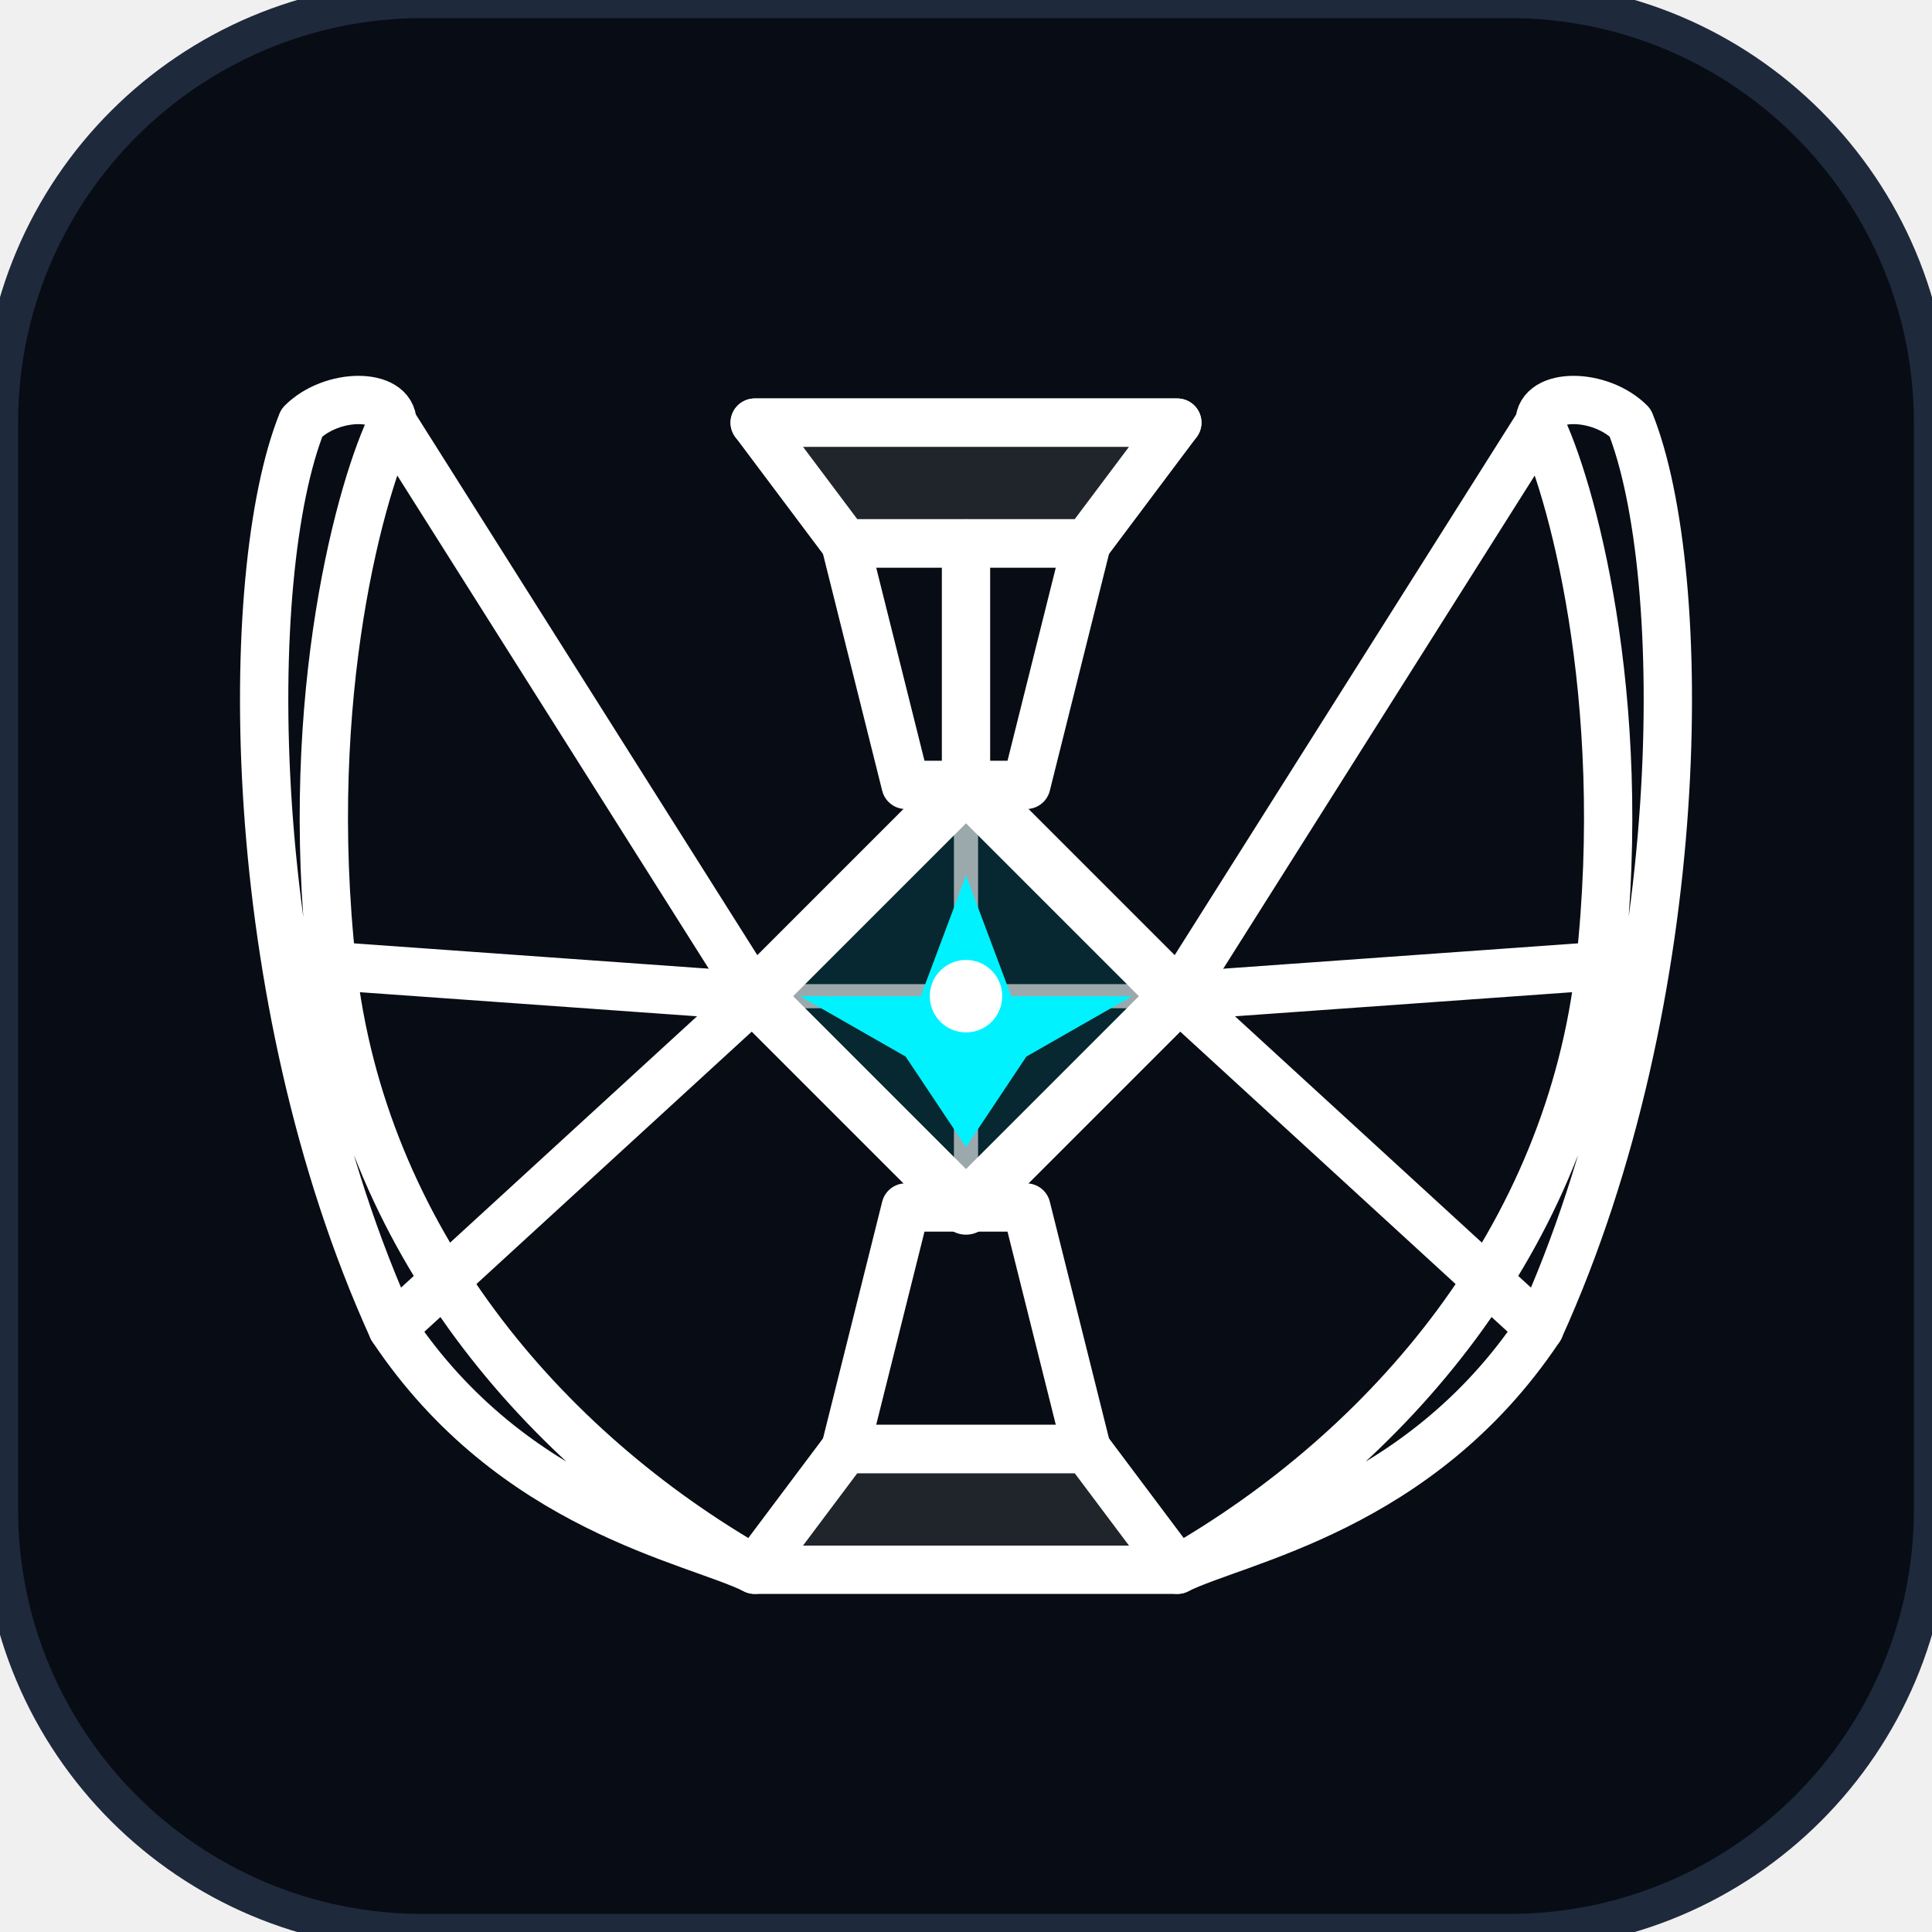
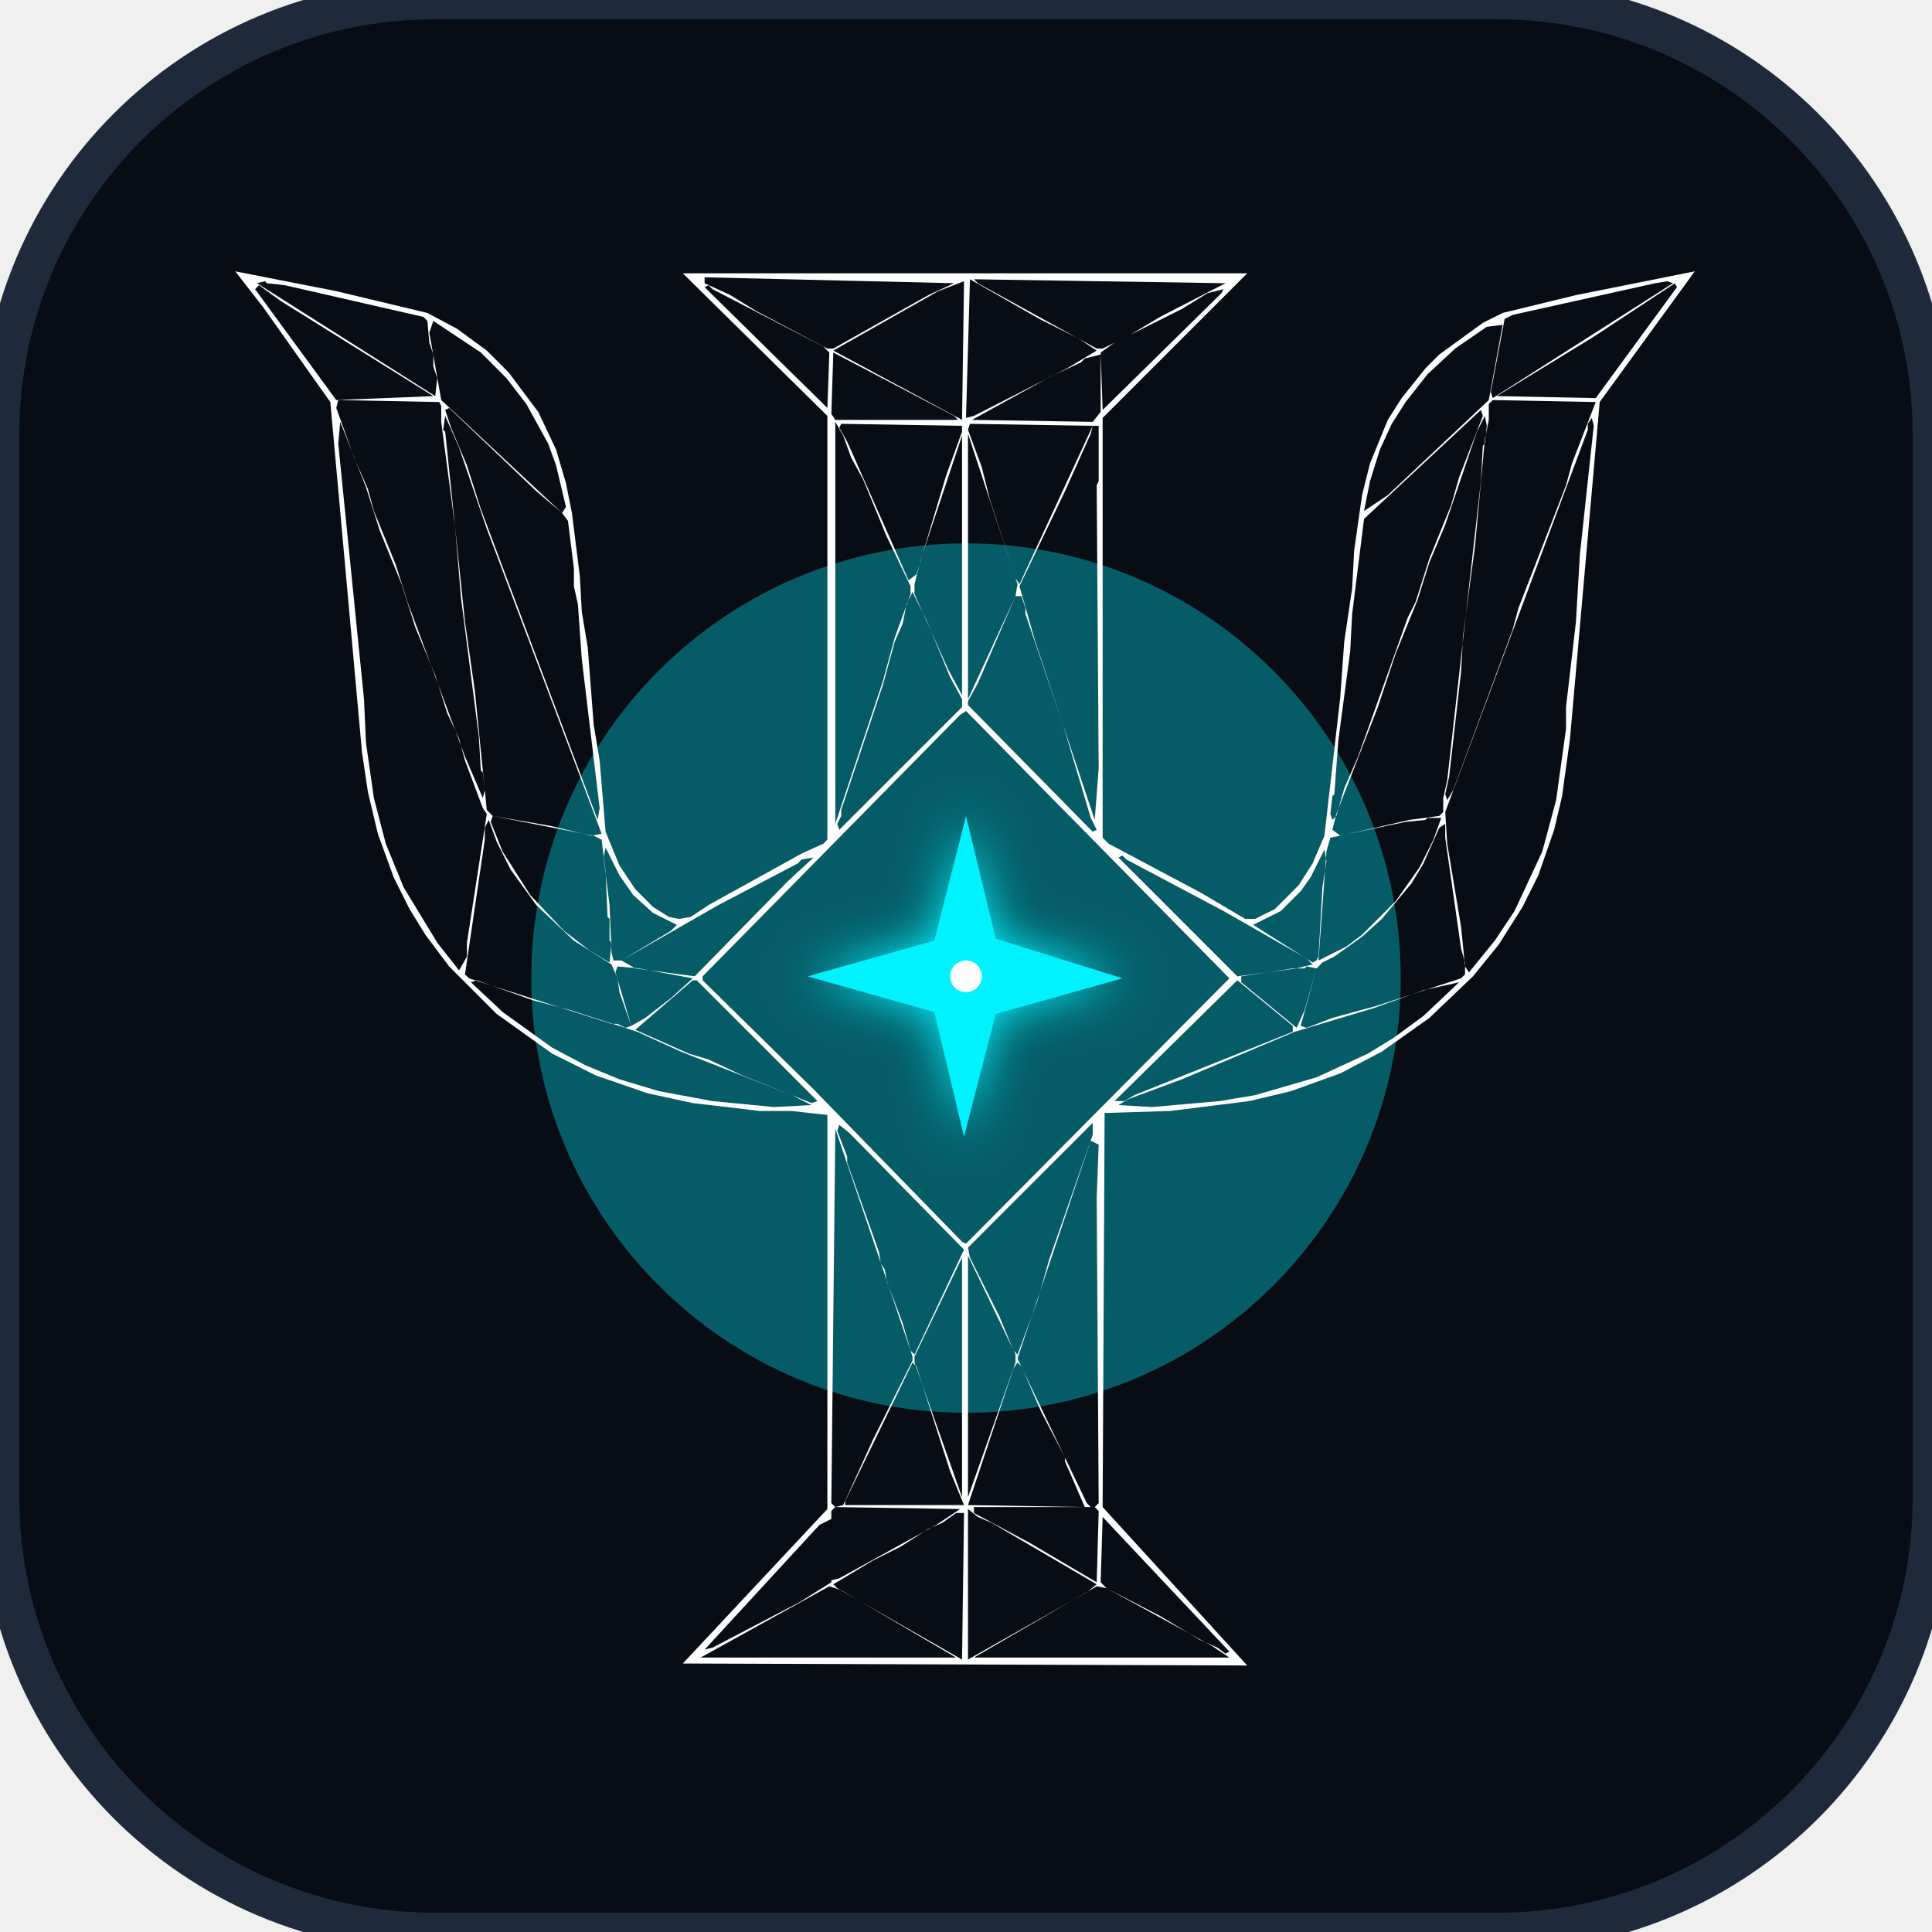
- <svg xmlns="http://www.w3.org/2000/svg" viewBox="0 0 64 64" fill="none">
-   <rect width="64" height="64" rx="14" fill="#080C14" />
-   <rect width="64" height="64" rx="14" stroke="#1E293B" stroke-width="1.2" />
-   <g stroke="#FFFFFF" stroke-width="1.6" stroke-linecap="round" stroke-linejoin="round">
-     <line x1="25" y1="14" x2="39" y2="14" />
-     <polygon points="25,14 39,14 36,18 28,18" fill="rgba(255,255,255,0.1)" />
-     <polygon points="28,18 36,18 34,26 30,26" />
-     <line x1="32" y1="18" x2="32" y2="26" />
-     <polygon points="32,26 39,33 32,40 25,33" fill="rgba(0,242,254,0.12)" stroke="#FFFFFF" stroke-width="1.8" />
-     <line x1="25" y1="33" x2="39" y2="33" stroke-width="0.8" stroke="rgba(255,255,255,0.6)" />
-     <line x1="32" y1="26" x2="32" y2="40" stroke-width="0.8" stroke="rgba(255,255,255,0.6)" />
-     <polygon points="30,40 34,40 36,48 28,48" />
-     <polygon points="28,48 36,48 39,52 25,52" fill="rgba(255,255,255,0.1)" />
-     <path d="M25,52 C18,48 12,41 11,32 C10,23 12,16 13,14 C13,13 11,13 10,14 C8,19 8,33 13,44 C17,50 23,51 25,52 Z" />
-     <line x1="13" y1="14" x2="25" y2="33" />
-     <line x1="11" y1="32" x2="25" y2="33" />
-     <line x1="13" y1="44" x2="25" y2="33" />
-     <path d="M39,52 C46,48 52,41 53,32 C54,23 52,16 51,14 C51,13 53,13 54,14 C56,19 56,33 51,44 C47,50 41,51 39,52 Z" />
-     <line x1="51" y1="14" x2="39" y2="33" />
-     <line x1="53" y1="32" x2="39" y2="33" />
-     <line x1="51" y1="44" x2="39" y2="33" />
+ <svg xmlns="http://www.w3.org/2000/svg" viewBox="112 112 800 800" fill="none">
+   <defs>
+     <filter id="fav-glow" x="-50%" y="-50%" width="200%" height="200%">
+       <feGaussianBlur stdDeviation="12" result="blur" />
+       <feMerge>
+         <feMergeNode in="blur" />
+         <feMergeNode in="SourceGraphic" />
+       </feMerge>
+     </filter>
+   </defs>
+   <rect x="112" y="112" width="800" height="800" rx="180" fill="#080C14" />
+   <rect x="112" y="112" width="800" height="800" rx="180" stroke="#1E293B" stroke-width="16" />
+   <circle cx="512" cy="517" r="180" fill="#00F2FE" opacity="0.35" />
+   <g transform="translate(512, 513) scale(0.82) translate(-512, -513)">
+     <path d="M 143 161 L 157 179 L 191 227 L 207 404 L 210 424 L 215 445 L 223 467 L 231 483 L 239 496 L 251 512 L 275 536 L 303 556 L 325 567 L 351 576 L 374 581 L 408 585 L 424 585 L 442 587 L 442 786 L 369 864 L 654 865 L 581 785 L 582 586 L 615 585 L 655 580 L 676 575 L 701 566 L 722 555 L 746 538 L 768 517 L 781 501 L 793 482 L 801 466 L 809 443 L 813 426 L 817 397 L 832 227 L 880 161 L 820 173 L 783 182 L 773 187 L 751 203 L 744 210 L 732 225 L 725 236 L 716 258 L 712 274 L 708 302 L 707 321 L 703 348 L 701 376 L 693 446 L 687 460 L 680 471 L 668 483 L 658 488 L 653 488 L 631 475 L 584 450 L 581 447 L 581 235 L 654 162 L 369 162 L 442 234 L 442 448 L 440 450 L 429 455 L 382 481 L 373 487 L 367 488 L 362 487 L 354 482 L 345 473 L 337 461 L 330 444 L 327 408 L 324 390 L 321 351 L 318 333 L 317 315 L 313 283 L 310 268 L 305 251 L 296 232 L 281 212 L 270 201 L 255 190 L 240 182 L 194 171 Z M 516 861 L 578 825 L 583 826 L 636 855 L 645 861 Z M 507 861 L 378 861 L 443 825 L 449 827 Z M 581 790 L 645 858 L 643 859 L 639 856 L 630 852 L 610 840 L 583 826 L 580 823 Z M 444 791 L 444 823 L 428 833 L 384 856 L 380 857 L 438 794 Z M 510 862 L 447 826 L 445 824 L 465 812 L 479 805 L 493 796 L 500 793 L 507 788 L 511 788 Z M 513 786 L 518 790 L 525 793 L 578 824 L 573 828 L 513 862 Z M 516 785 L 577 785 L 579 787 L 578 823 L 544 803 L 516 788 Z M 444 822 L 444 787 L 446 785 L 509 786 L 497 794 L 448 821 Z M 538 712 L 540 714 L 550 737 L 562 760 L 562 762 L 572 785 L 513 784 L 536 715 Z M 485 712 L 487 714 L 504 767 L 511 784 L 451 784 L 451 782 Z M 510 659 L 510 780 L 486 712 L 486 709 Z M 513 658 L 537 708 L 537 712 L 513 780 Z M 575 600 L 579 602 L 578 629 L 579 783 L 577 785 L 575 785 L 573 783 L 538 710 Z M 446 594 L 485 709 L 485 711 L 465 751 L 450 784 L 446 785 L 444 783 Z M 448 592 L 453 596 L 511 655 L 486 708 L 484 706 L 480 692 L 472 671 L 471 665 L 469 662 L 468 656 L 452 611 L 452 608 L 447 595 Z M 576 591 L 576 597 L 554 660 L 548 681 L 538 708 L 536 706 L 529 689 L 514 659 L 513 654 Z M 761 520 L 743 537 L 728 548 L 715 556 L 689 568 L 658 577 L 640 580 L 606 583 L 589 582 L 594 579 L 621 569 L 678 545 L 718 533 L 743 524 Z M 677 542 L 677 545 L 597 577 L 592 580 L 587 580 L 649 519 Z M 345 544 L 374 519 L 376 519 L 437 580 L 434 581 L 399 567 L 382 559 L 372 556 Z M 262 520 L 265 519 L 293 529 L 312 534 L 346 545 L 368 555 L 424 577 L 434 582 L 415 583 L 384 580 L 357 575 L 337 569 L 320 562 L 303 553 L 278 535 Z M 689 513 L 683 534 L 679 543 L 651 520 L 651 517 L 677 513 L 683 513 L 684 512 Z M 343 542 L 335 515 L 336 512 L 347 513 L 374 518 L 363 528 L 350 538 Z M 589 457 L 591 456 L 593 458 L 642 484 L 684 508 L 687 511 L 679 513 L 649 517 Z M 435 457 L 422 469 L 375 517 L 345 513 L 338 509 L 387 481 L 427 460 L 429 458 Z M 693 453 L 694 459 L 692 472 L 690 507 L 689 509 L 687 510 L 657 491 L 671 484 L 681 474 L 686 467 Z M 330 452 L 337 466 L 344 476 L 354 485 L 366 491 L 363 494 L 338 509 L 334 509 L 333 505 L 332 481 L 329 457 Z M 754 440 L 754 447 L 762 503 L 764 510 L 764 516 L 762 518 L 719 532 L 697 538 L 684 543 L 681 542 L 689 513 L 692 510 L 698 507 L 712 497 L 722 488 L 737 470 L 743 460 L 751 442 Z M 271 438 L 275 449 L 282 463 L 295 481 L 314 499 L 333 511 L 336 518 L 337 525 L 343 542 L 340 543 L 336 541 L 333 541 L 261 518 L 259 516 L 269 448 L 269 442 Z M 752 437 L 748 448 L 741 462 L 729 479 L 712 496 L 704 502 L 690 509 L 694 454 L 696 447 L 734 439 L 744 438 L 745 437 Z M 273 436 L 324 446 L 328 448 L 330 464 L 331 487 L 332 488 L 332 499 L 333 500 L 332 510 L 322 504 L 309 494 L 292 476 L 278 454 L 272 439 Z M 512 383 L 645 518 L 512 652 L 510 651 L 435 574 L 379 519 L 379 517 L 509 385 Z M 537 325 L 540 325 L 542 331 L 542 334 L 561 390 L 575 437 L 578 443 L 576 444 L 513 380 L 513 378 L 518 369 Z M 485 323 L 492 337 L 504 366 L 510 377 L 510 381 L 448 443 L 447 440 L 449 436 L 449 433 L 470 370 L 476 348 L 480 339 L 482 329 Z M 510 244 L 510 375 L 503 362 L 486 324 L 486 319 L 489 307 Z M 513 243 L 538 319 L 537 325 L 513 377 Z M 579 239 L 579 267 L 578 269 L 579 412 L 577 438 L 547 348 L 539 320 L 562 272 L 575 243 L 576 239 Z M 576 239 L 539 319 L 537 316 L 524 276 L 520 260 L 513 241 L 514 238 Z M 449 238 L 510 239 L 510 242 L 502 264 L 487 314 L 483 317 L 452 247 L 448 240 Z M 446 237 L 450 244 L 454 255 L 460 266 L 472 295 L 484 320 L 484 324 L 476 346 L 470 368 L 446 440 Z M 196 237 L 209 270 L 216 292 L 227 319 L 234 341 L 244 365 L 250 384 L 256 397 L 259 408 L 268 432 L 270 435 L 260 500 L 260 507 L 256 514 L 245 500 L 228 472 L 219 450 L 213 427 L 209 399 L 208 377 L 195 248 Z M 828 235 L 829 239 L 822 304 L 820 338 L 815 381 L 815 392 L 810 428 L 803 454 L 789 484 L 779 499 L 766 515 L 764 512 L 762 492 L 755 450 L 754 434 L 826 241 L 826 238 Z M 774 234 L 775 239 L 774 248 L 773 249 L 772 267 L 755 418 L 753 427 L 753 434 L 751 436 L 736 438 L 701 446 L 697 443 L 699 435 L 720 381 L 729 354 L 740 327 L 746 308 L 754 289 L 770 242 Z M 249 234 L 256 250 L 270 291 L 328 445 L 323 446 L 302 441 L 273 436 L 270 433 L 264 373 L 259 338 L 249 242 L 248 241 Z M 772 231 L 773 234 L 761 265 L 757 279 L 746 306 L 739 328 L 735 336 L 710 406 L 703 422 L 699 436 L 697 438 L 696 435 L 697 426 L 698 425 L 700 398 L 706 353 L 707 334 L 713 286 Z M 251 230 L 295 272 L 308 283 L 311 287 L 314 311 L 314 320 L 316 329 L 318 357 L 327 432 L 326 438 L 267 281 L 260 259 L 252 240 L 249 231 Z M 830 227 L 818 258 L 815 269 L 791 331 L 788 342 L 758 423 L 755 428 L 754 425 L 756 416 L 762 363 L 763 345 L 769 300 L 774 246 L 776 236 L 776 228 L 778 226 Z M 195 226 L 246 227 L 247 229 L 247 237 L 254 290 L 257 326 L 266 396 L 267 413 L 268 414 L 269 423 L 268 427 L 259 406 L 230 328 L 224 309 L 213 282 L 210 271 L 203 255 L 194 230 Z M 580 203 L 580 232 L 576 237 L 515 236 L 555 214 L 570 207 L 572 205 Z M 445 202 L 506 234 L 508 236 L 446 236 L 444 233 Z M 783 188 L 776 226 L 725 274 L 713 282 L 716 267 L 721 251 L 727 238 L 734 227 L 745 213 L 759 200 L 775 189 Z M 243 186 L 267 202 L 280 215 L 290 228 L 301 248 L 305 259 L 310 280 L 308 283 L 247 226 L 241 192 Z M 642 170 L 641 172 L 581 231 L 580 202 L 587 197 L 621 180 L 634 172 Z M 380 169 L 382 168 L 384 170 L 440 199 L 443 202 L 442 230 Z M 153 170 L 155 168 L 166 176 L 243 224 L 194 226 Z M 870 167 L 871 169 L 830 225 L 780 224 L 829 194 Z M 869 167 L 778 225 L 777 222 L 784 185 L 788 183 L 860 167 L 866 166 Z M 154 167 L 158 166 L 159 167 L 168 168 L 238 184 L 240 186 L 241 197 L 243 203 L 243 209 L 245 215 L 244 224 Z M 512 235 L 514 165 L 549 185 L 569 195 L 578 201 L 563 210 L 516 234 Z M 511 166 L 510 236 L 445 201 L 498 171 Z M 516 165 L 643 167 L 610 184 L 595 193 L 581 200 L 578 200 L 518 167 Z M 380 164 L 506 167 L 493 173 L 445 200 L 442 200 L 406 181 L 393 173 L 380 167 Z" fill="#FFFFFF" fill-rule="evenodd" />
+     <polygon points="512,436 496,499 432,517 496,535 511,598 527,536 591,518 527,498" fill="#00F2FE" filter="url(#fav-glow)" />
+     <circle cx="512" cy="517" r="8" fill="#FFFFFF" />
  </g>
-   <polygon points="32,29 33.5,33 37.5,33 34,35 32,38 30,35 26.5,33 30.5,33" fill="#00F2FE" />
-   <circle cx="32" cy="33" r="1.2" fill="#FFFFFF" />
</svg>
